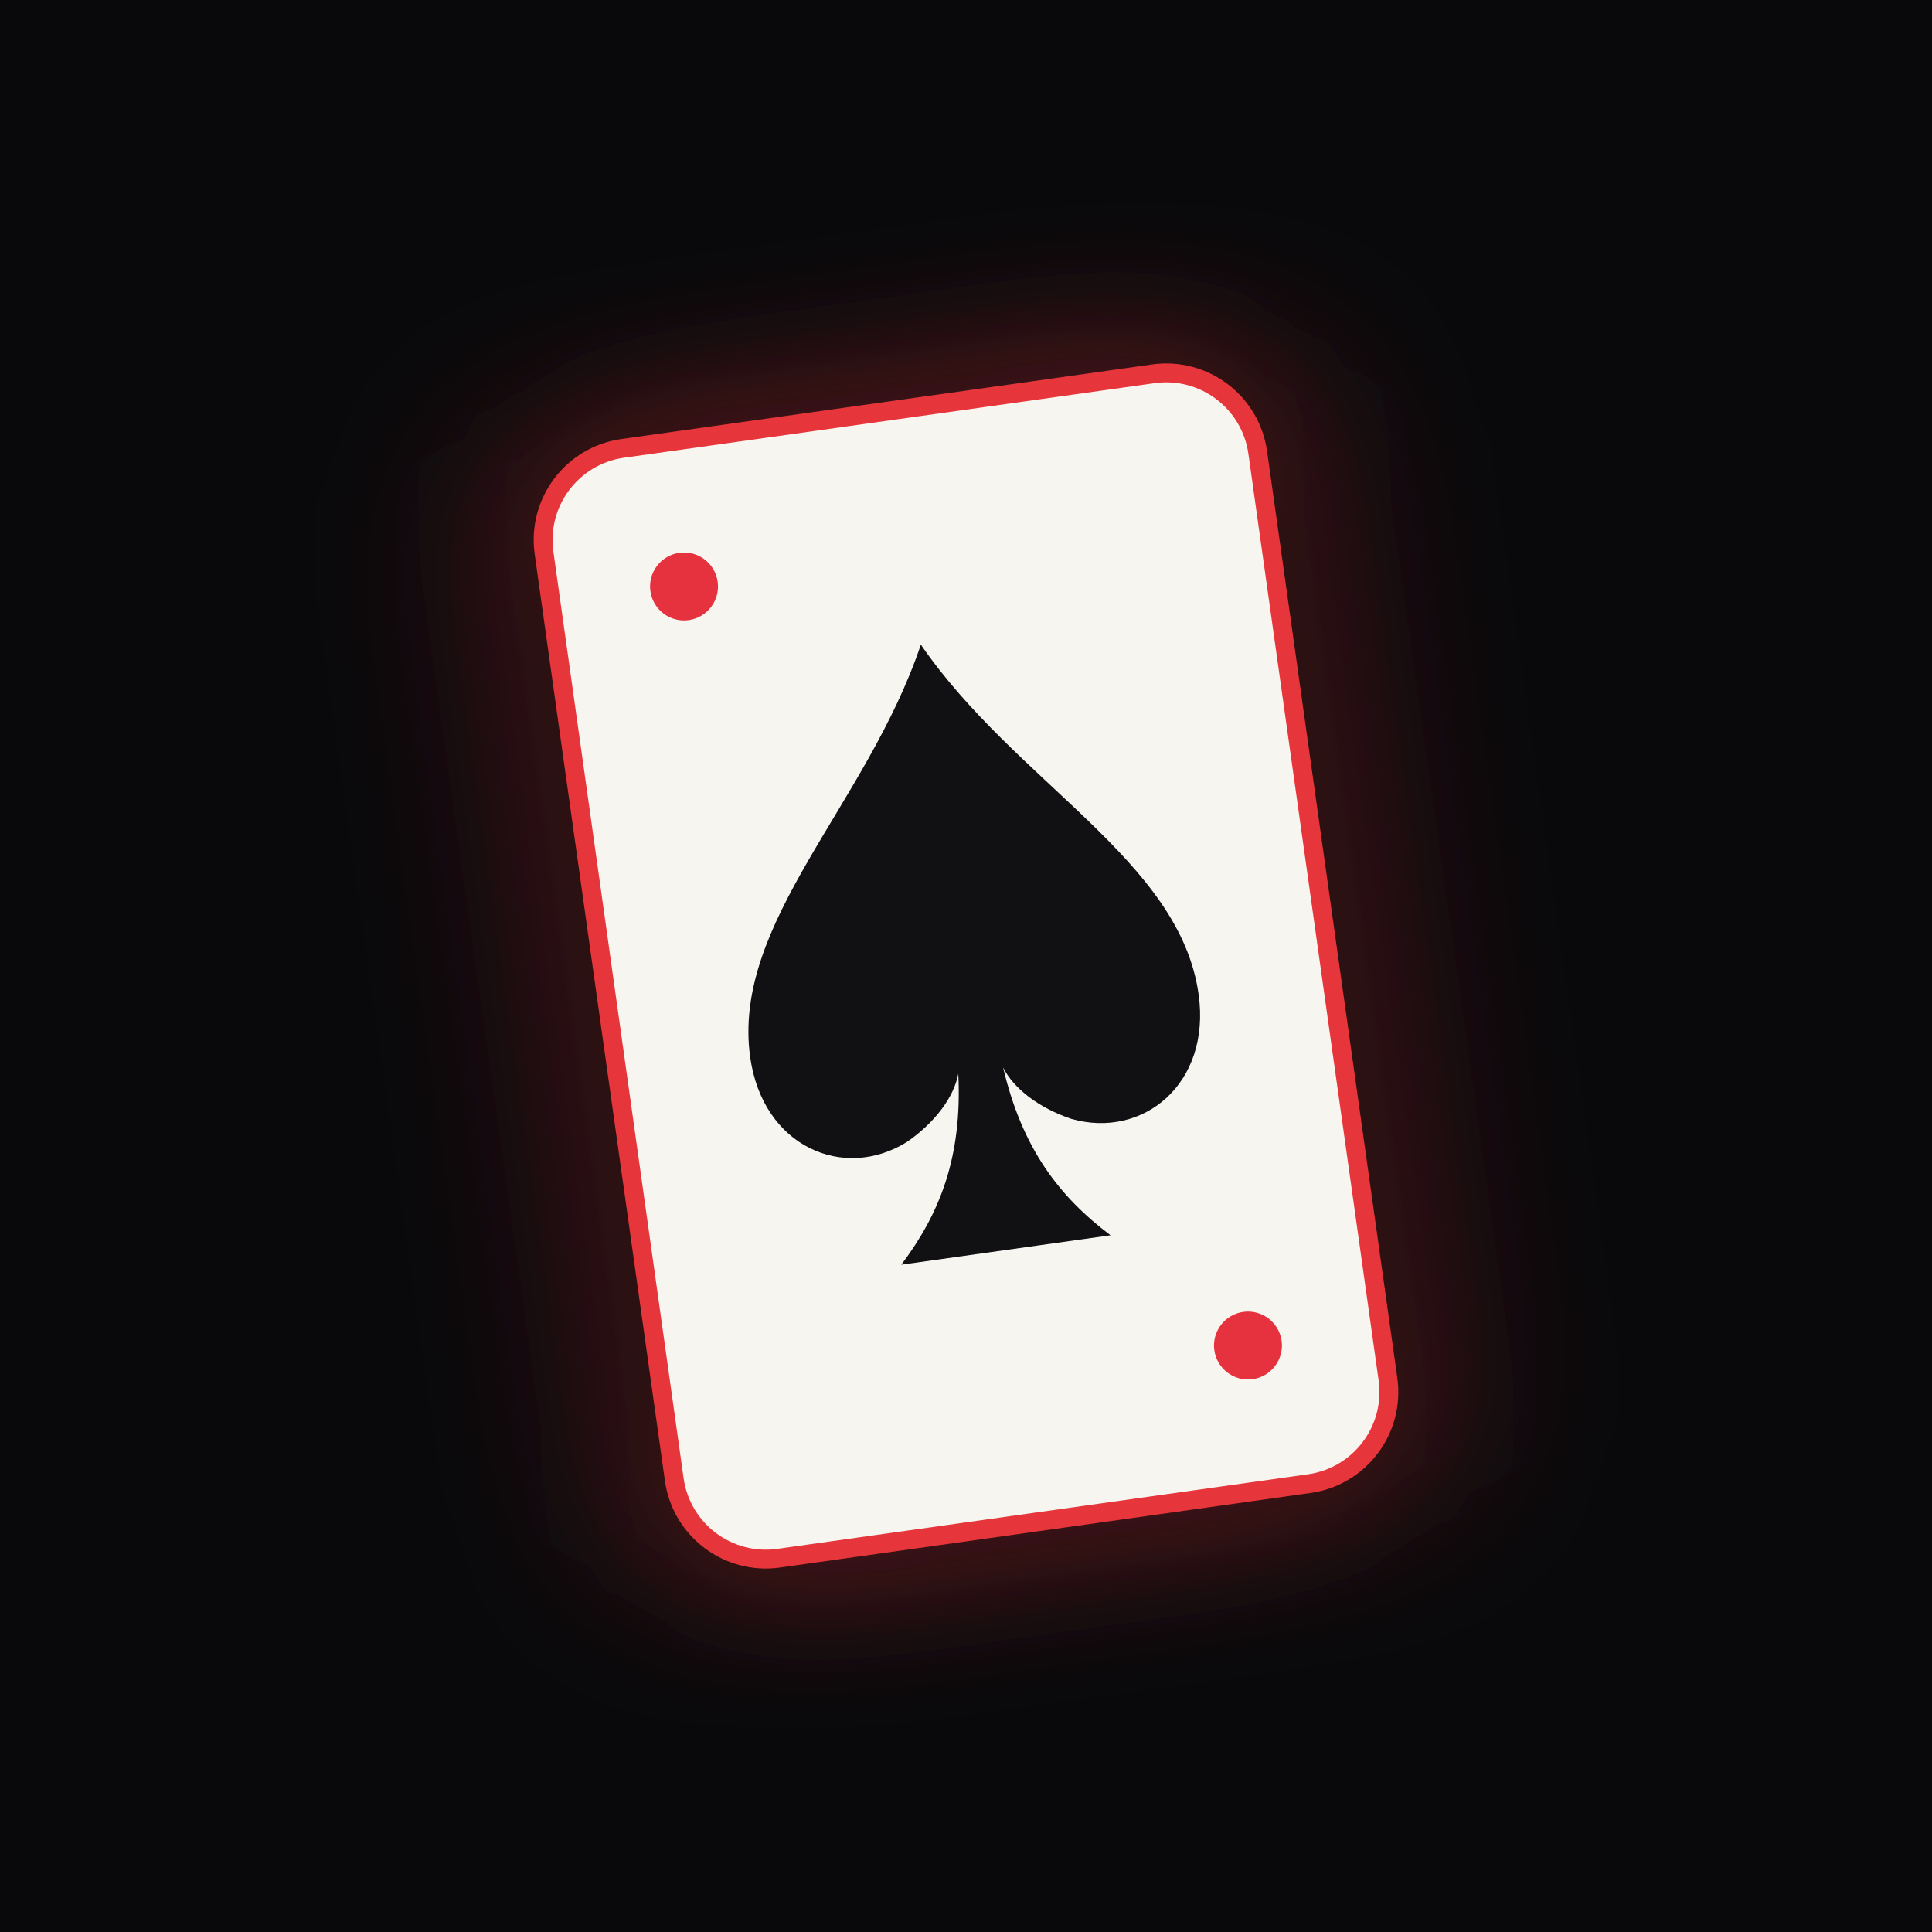
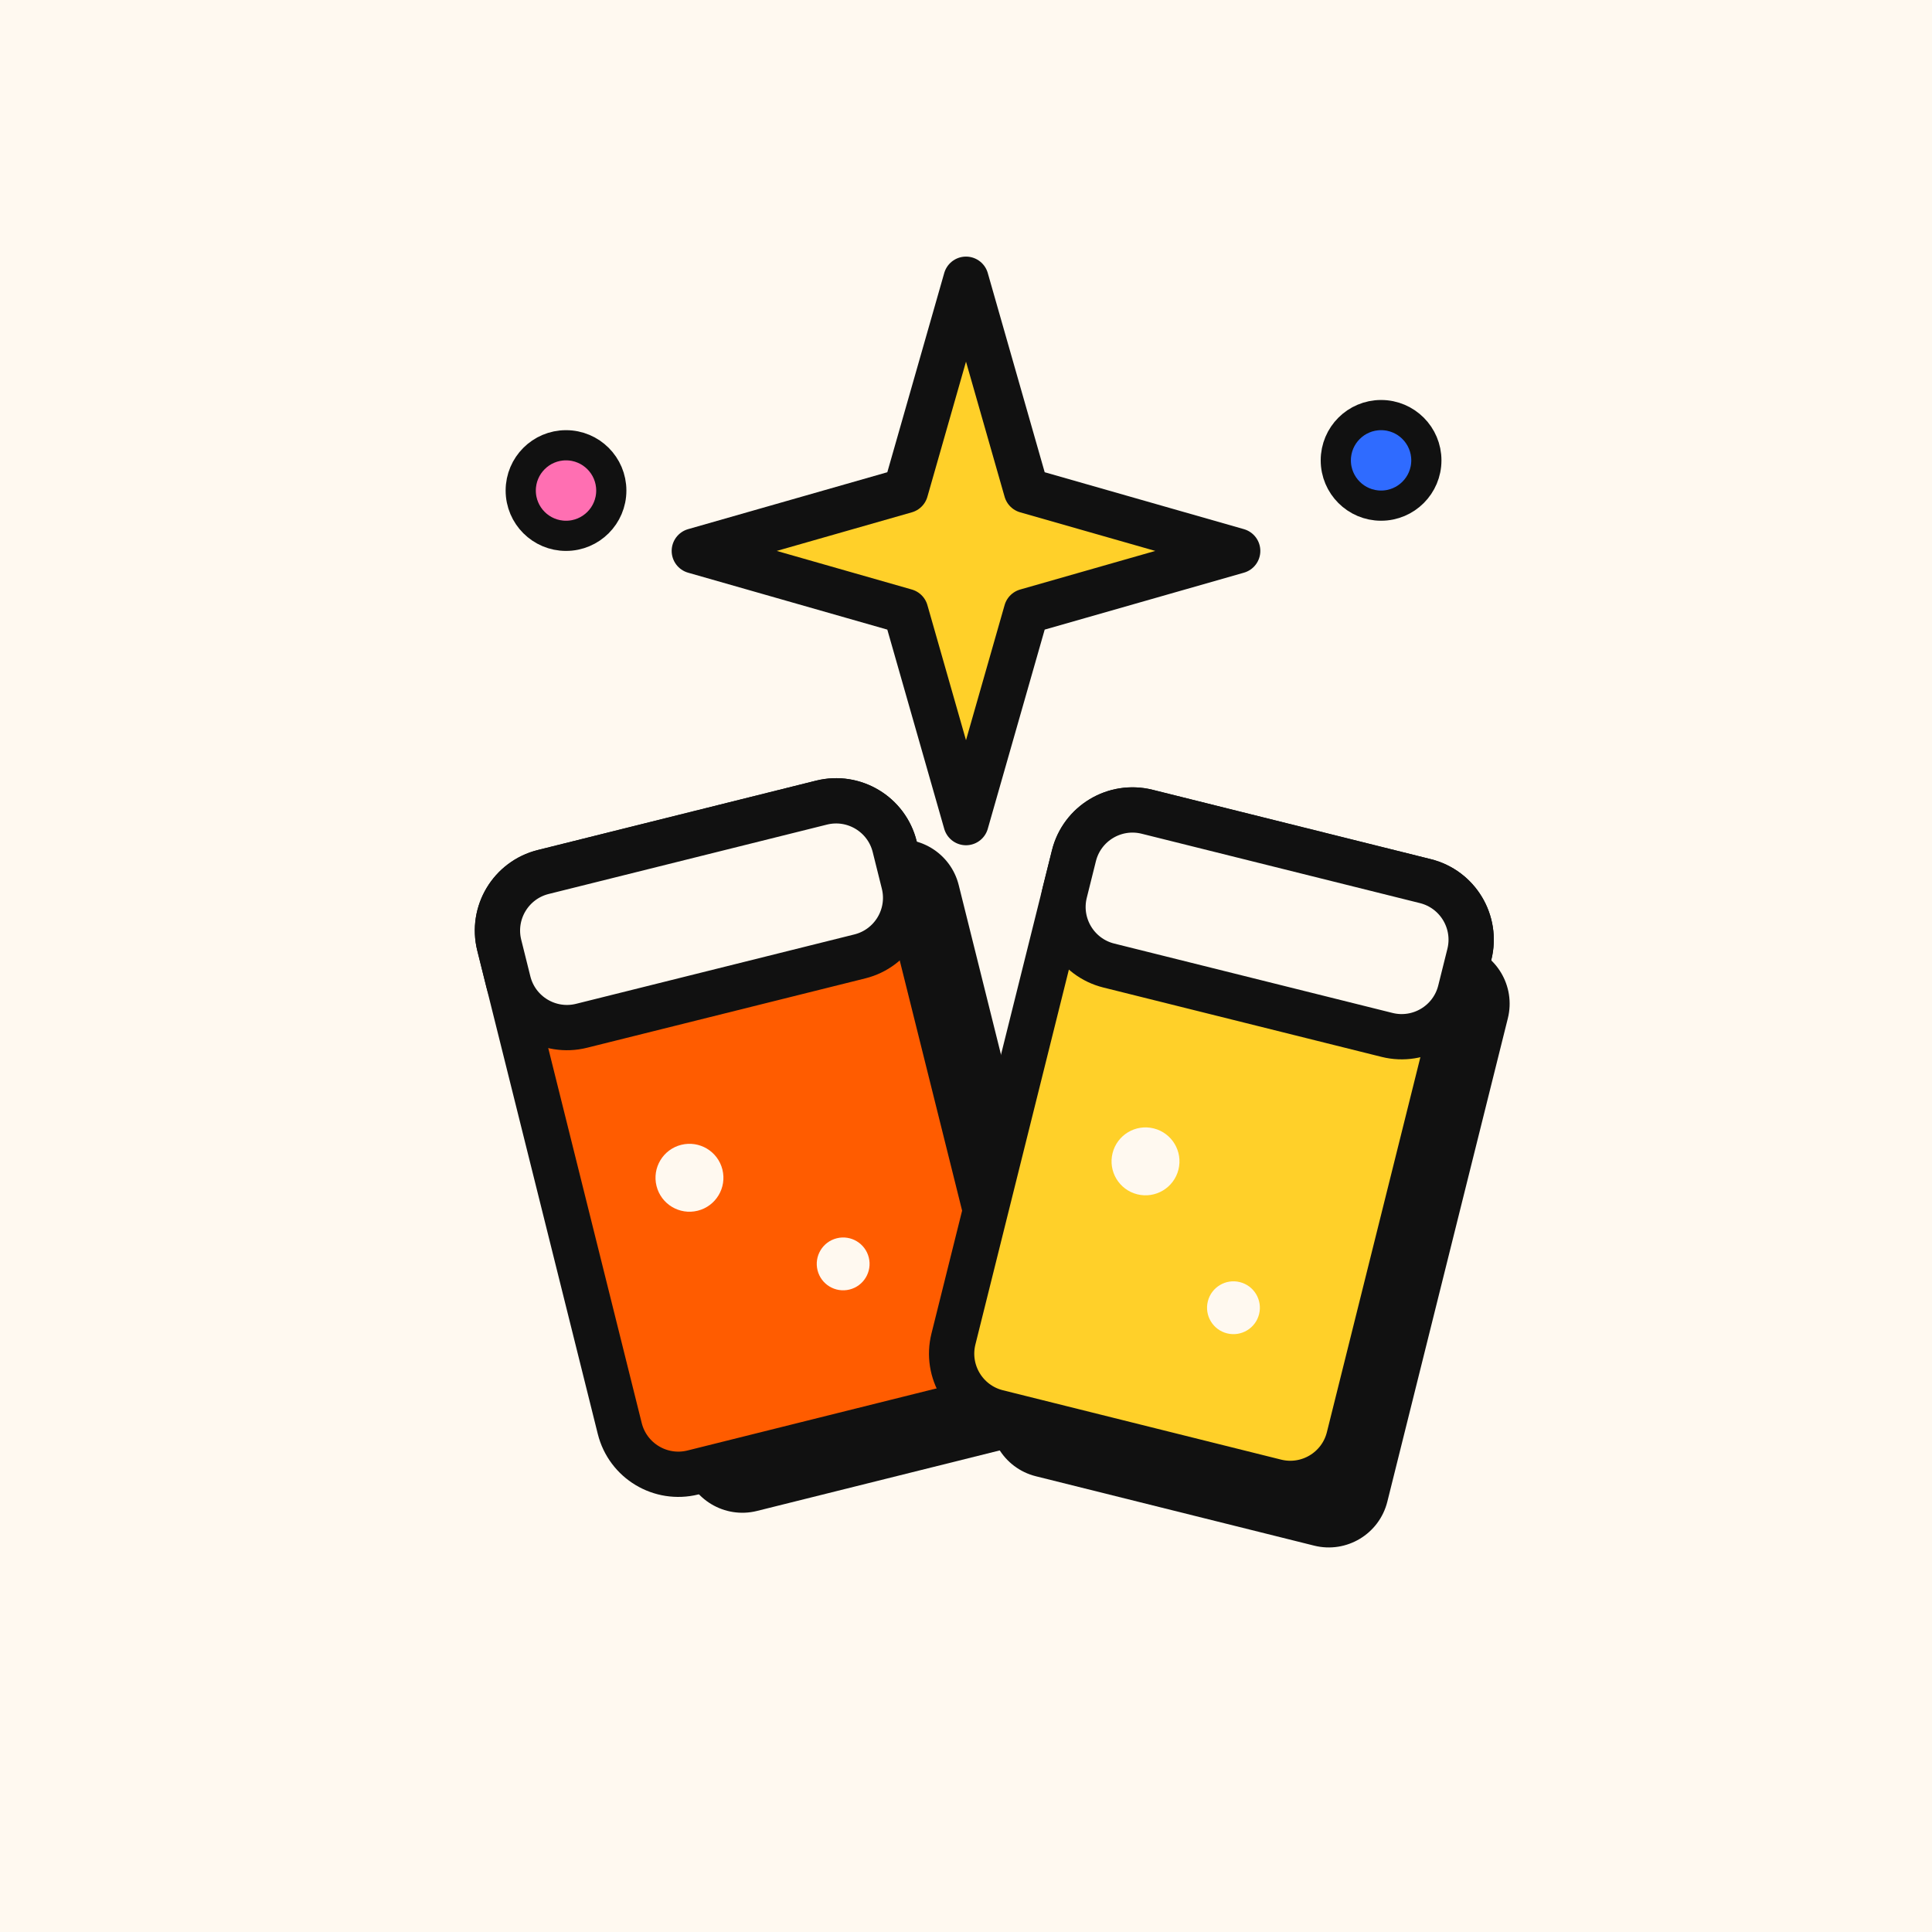
- <svg xmlns="http://www.w3.org/2000/svg" viewBox="0 0 512 512">
-   <defs>
-     <filter id="halo" x="-60%" y="-60%" width="220%" height="220%">
-       <feGaussianBlur stdDeviation="22" result="blur" />
-       <feMerge>
-         <feMergeNode in="blur" />
-         <feMergeNode in="SourceGraphic" />
-       </feMerge>
-     </filter>
-   </defs>
-   <rect width="512" height="512" fill="#09090B" />
-   <g transform="rotate(-8 256 256)">
-     <rect x="163" y="110" width="186" height="292" rx="22" fill="none" stroke="#FF3B41" stroke-width="10" filter="url(#halo)" opacity="0.9" />
-     <rect x="163" y="110" width="186" height="292" rx="22" fill="#F7F5F0" />
-     <path d="M256 170 C 236 210, 196 236, 196 272 C 196 296, 216 308, 234 300 C 242 296, 248 290, 250 284 C 248 306, 240 320, 228 332 L 284 332 C 272 320, 264 306, 262 284 C 264 290, 270 296, 278 300 C 296 308, 316 296, 316 272 C 316 236, 276 210, 256 170 Z" fill="#111114" />
-     <circle cx="196" cy="146" r="9" fill="#E5323E" />
-     <circle cx="316" cy="366" r="9" fill="#E5323E" />
+ <svg xmlns="http://www.w3.org/2000/svg" viewBox="0 0 512 512" width="512" height="512">
+   <rect width="512" height="512" fill="#FFF9F0" />
+   <path d="M256 74 L272 130 L328 146 L272 162 L256 218 L240 162 L184 146 L240 130 Z" fill="#FFD029" stroke="#111111" stroke-width="12" stroke-linejoin="round" />
+   <g transform="rotate(-14 190 300)">
+     <rect x="160" y="236" width="108" height="164" rx="16" fill="#111111" />
+     <rect x="146" y="222" width="108" height="164" rx="16" fill="#FF5C00" stroke="#111111" stroke-width="12" />
+     <rect x="146" y="222" width="108" height="42" rx="16" fill="#FFF9F0" stroke="#111111" stroke-width="12" />
+     <circle cx="180" cy="310" r="9" fill="#FFF9F0" />
+     <circle cx="214" cy="342" r="7" fill="#FFF9F0" />
  </g>
+   <g transform="rotate(14 322 300)">
+     <rect x="282" y="236" width="108" height="164" rx="16" fill="#111111" />
+     <rect x="268" y="222" width="108" height="164" rx="16" fill="#FFD029" stroke="#111111" stroke-width="12" />
+     <rect x="268" y="222" width="108" height="42" rx="16" fill="#FFF9F0" stroke="#111111" stroke-width="12" />
+     <circle cx="306" cy="312" r="9" fill="#FFF9F0" />
+     <circle cx="338" cy="344" r="7" fill="#FFF9F0" />
+   </g>
+   <circle cx="150" cy="130" r="12" fill="#FF6FB2" stroke="#111111" stroke-width="8" />
+   <circle cx="366" cy="122" r="12" fill="#2F6BFF" stroke="#111111" stroke-width="8" />
</svg>
